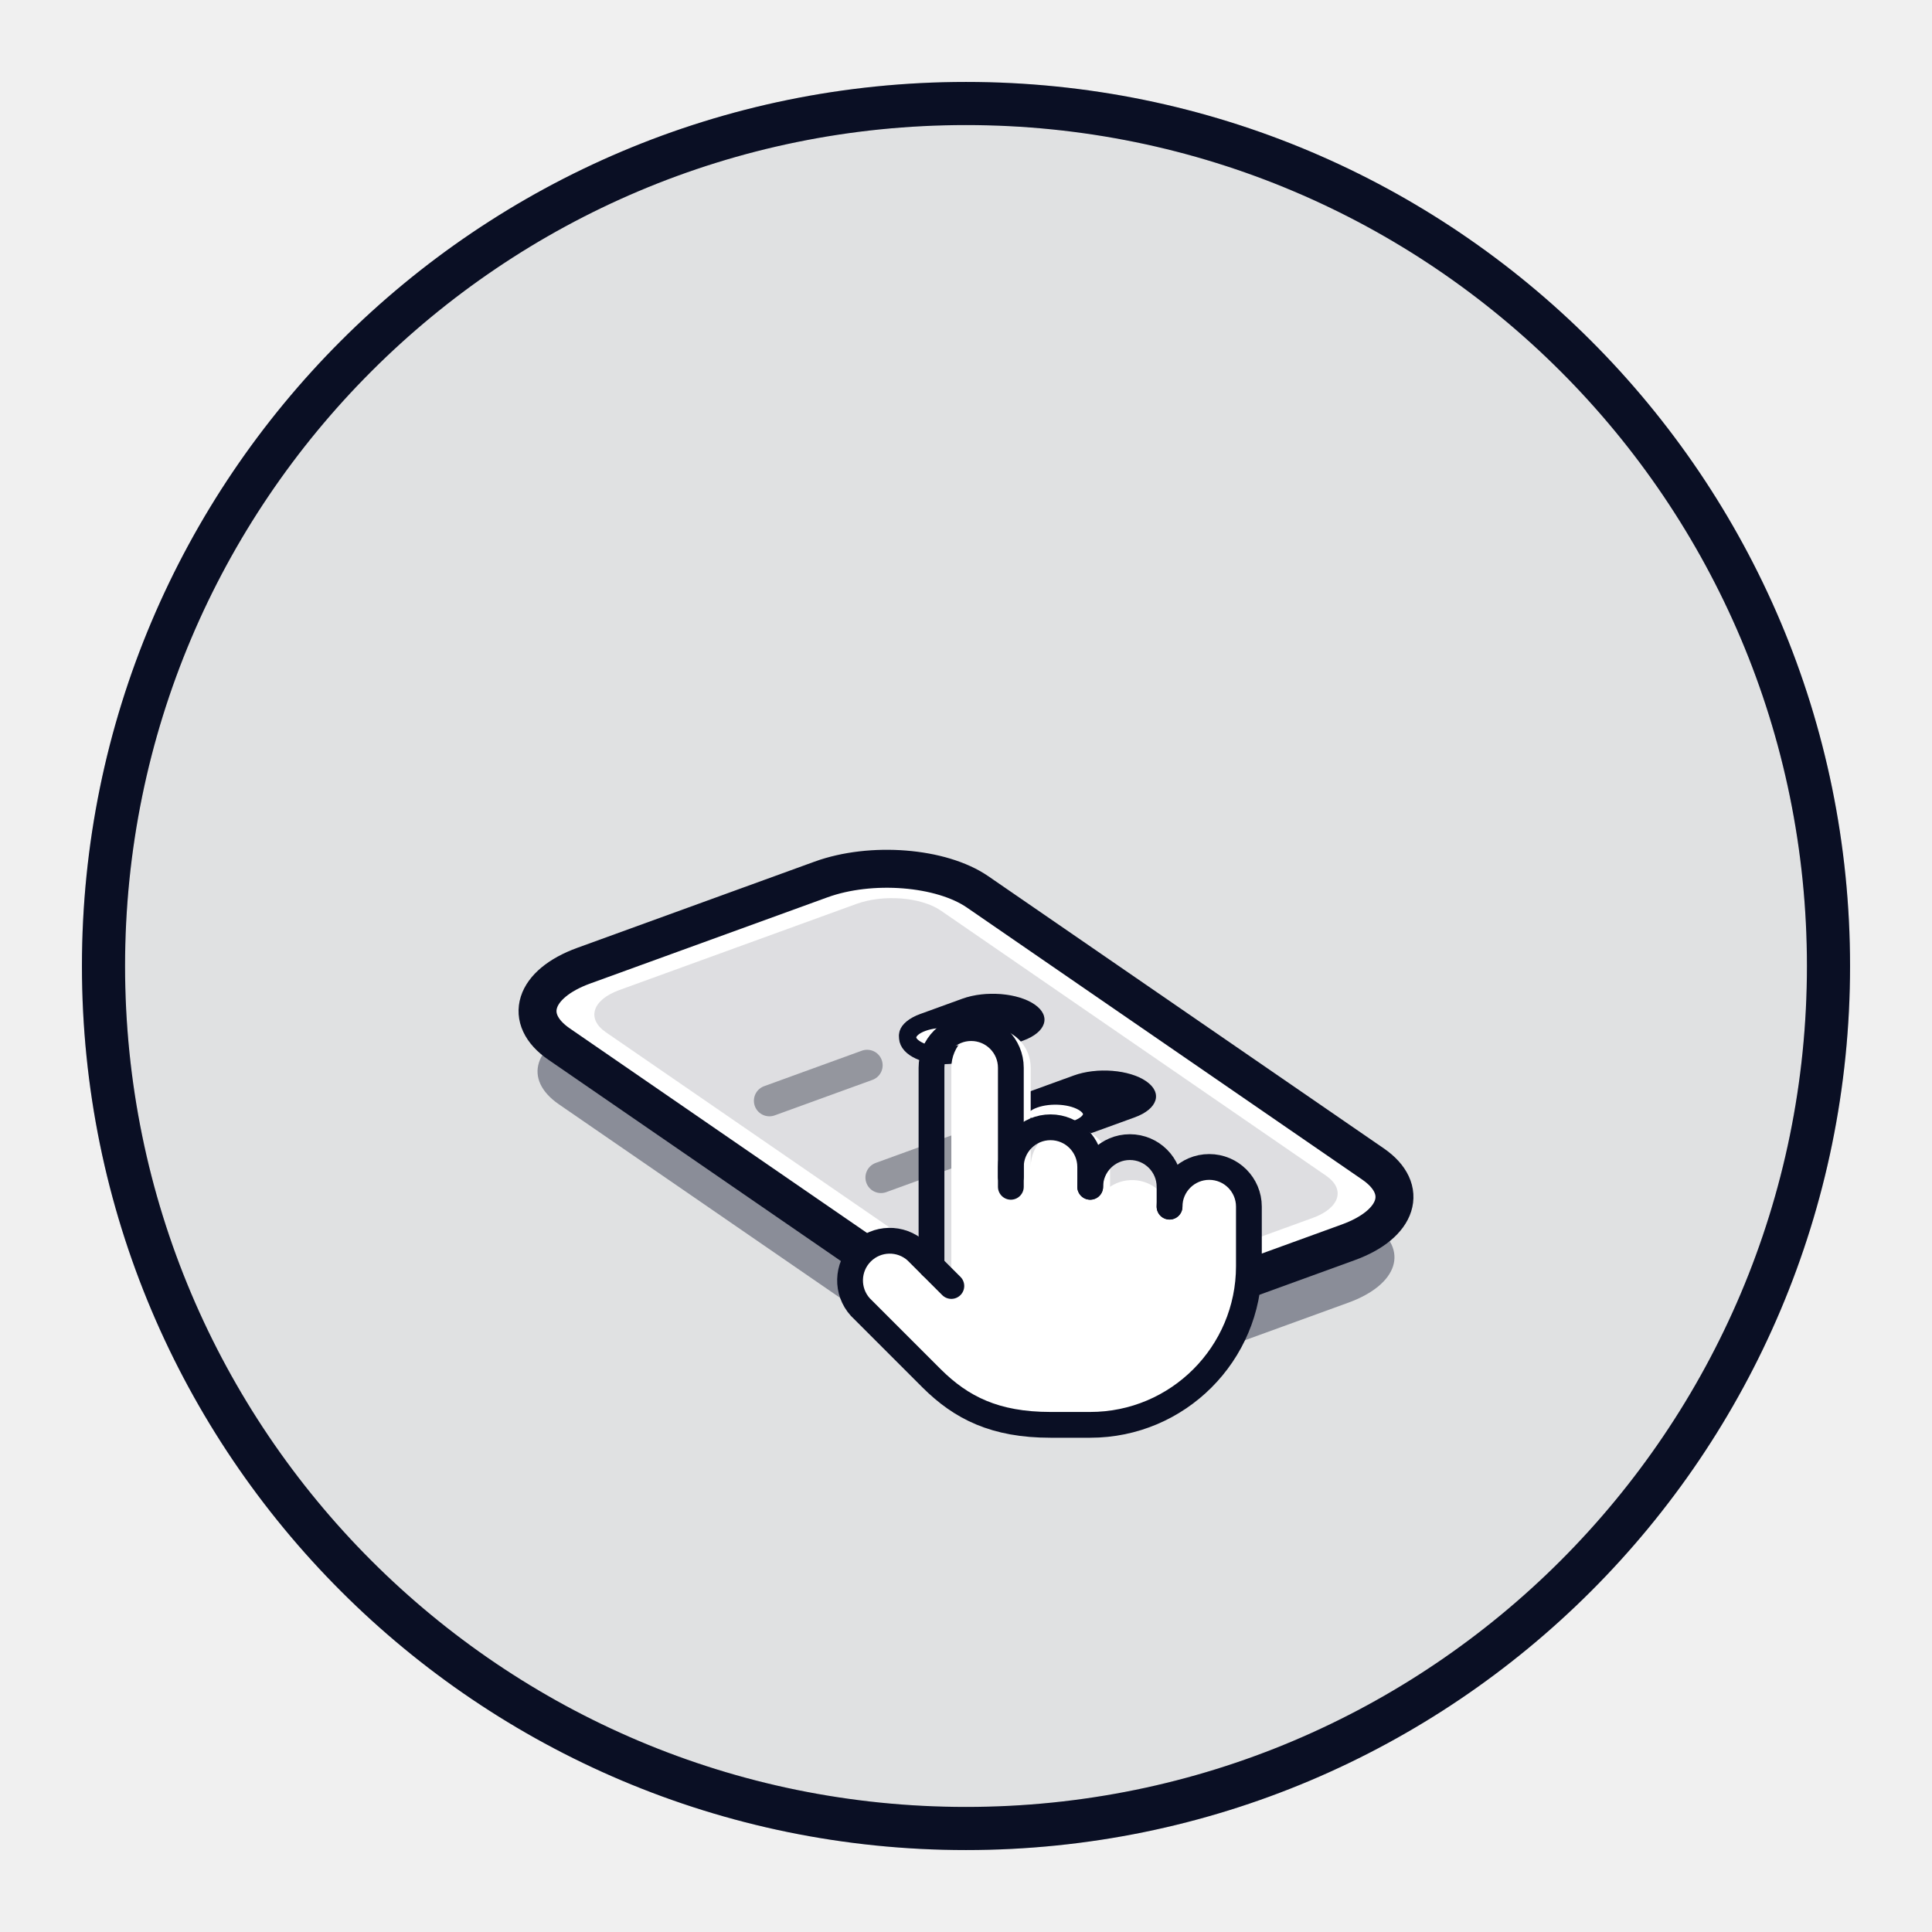
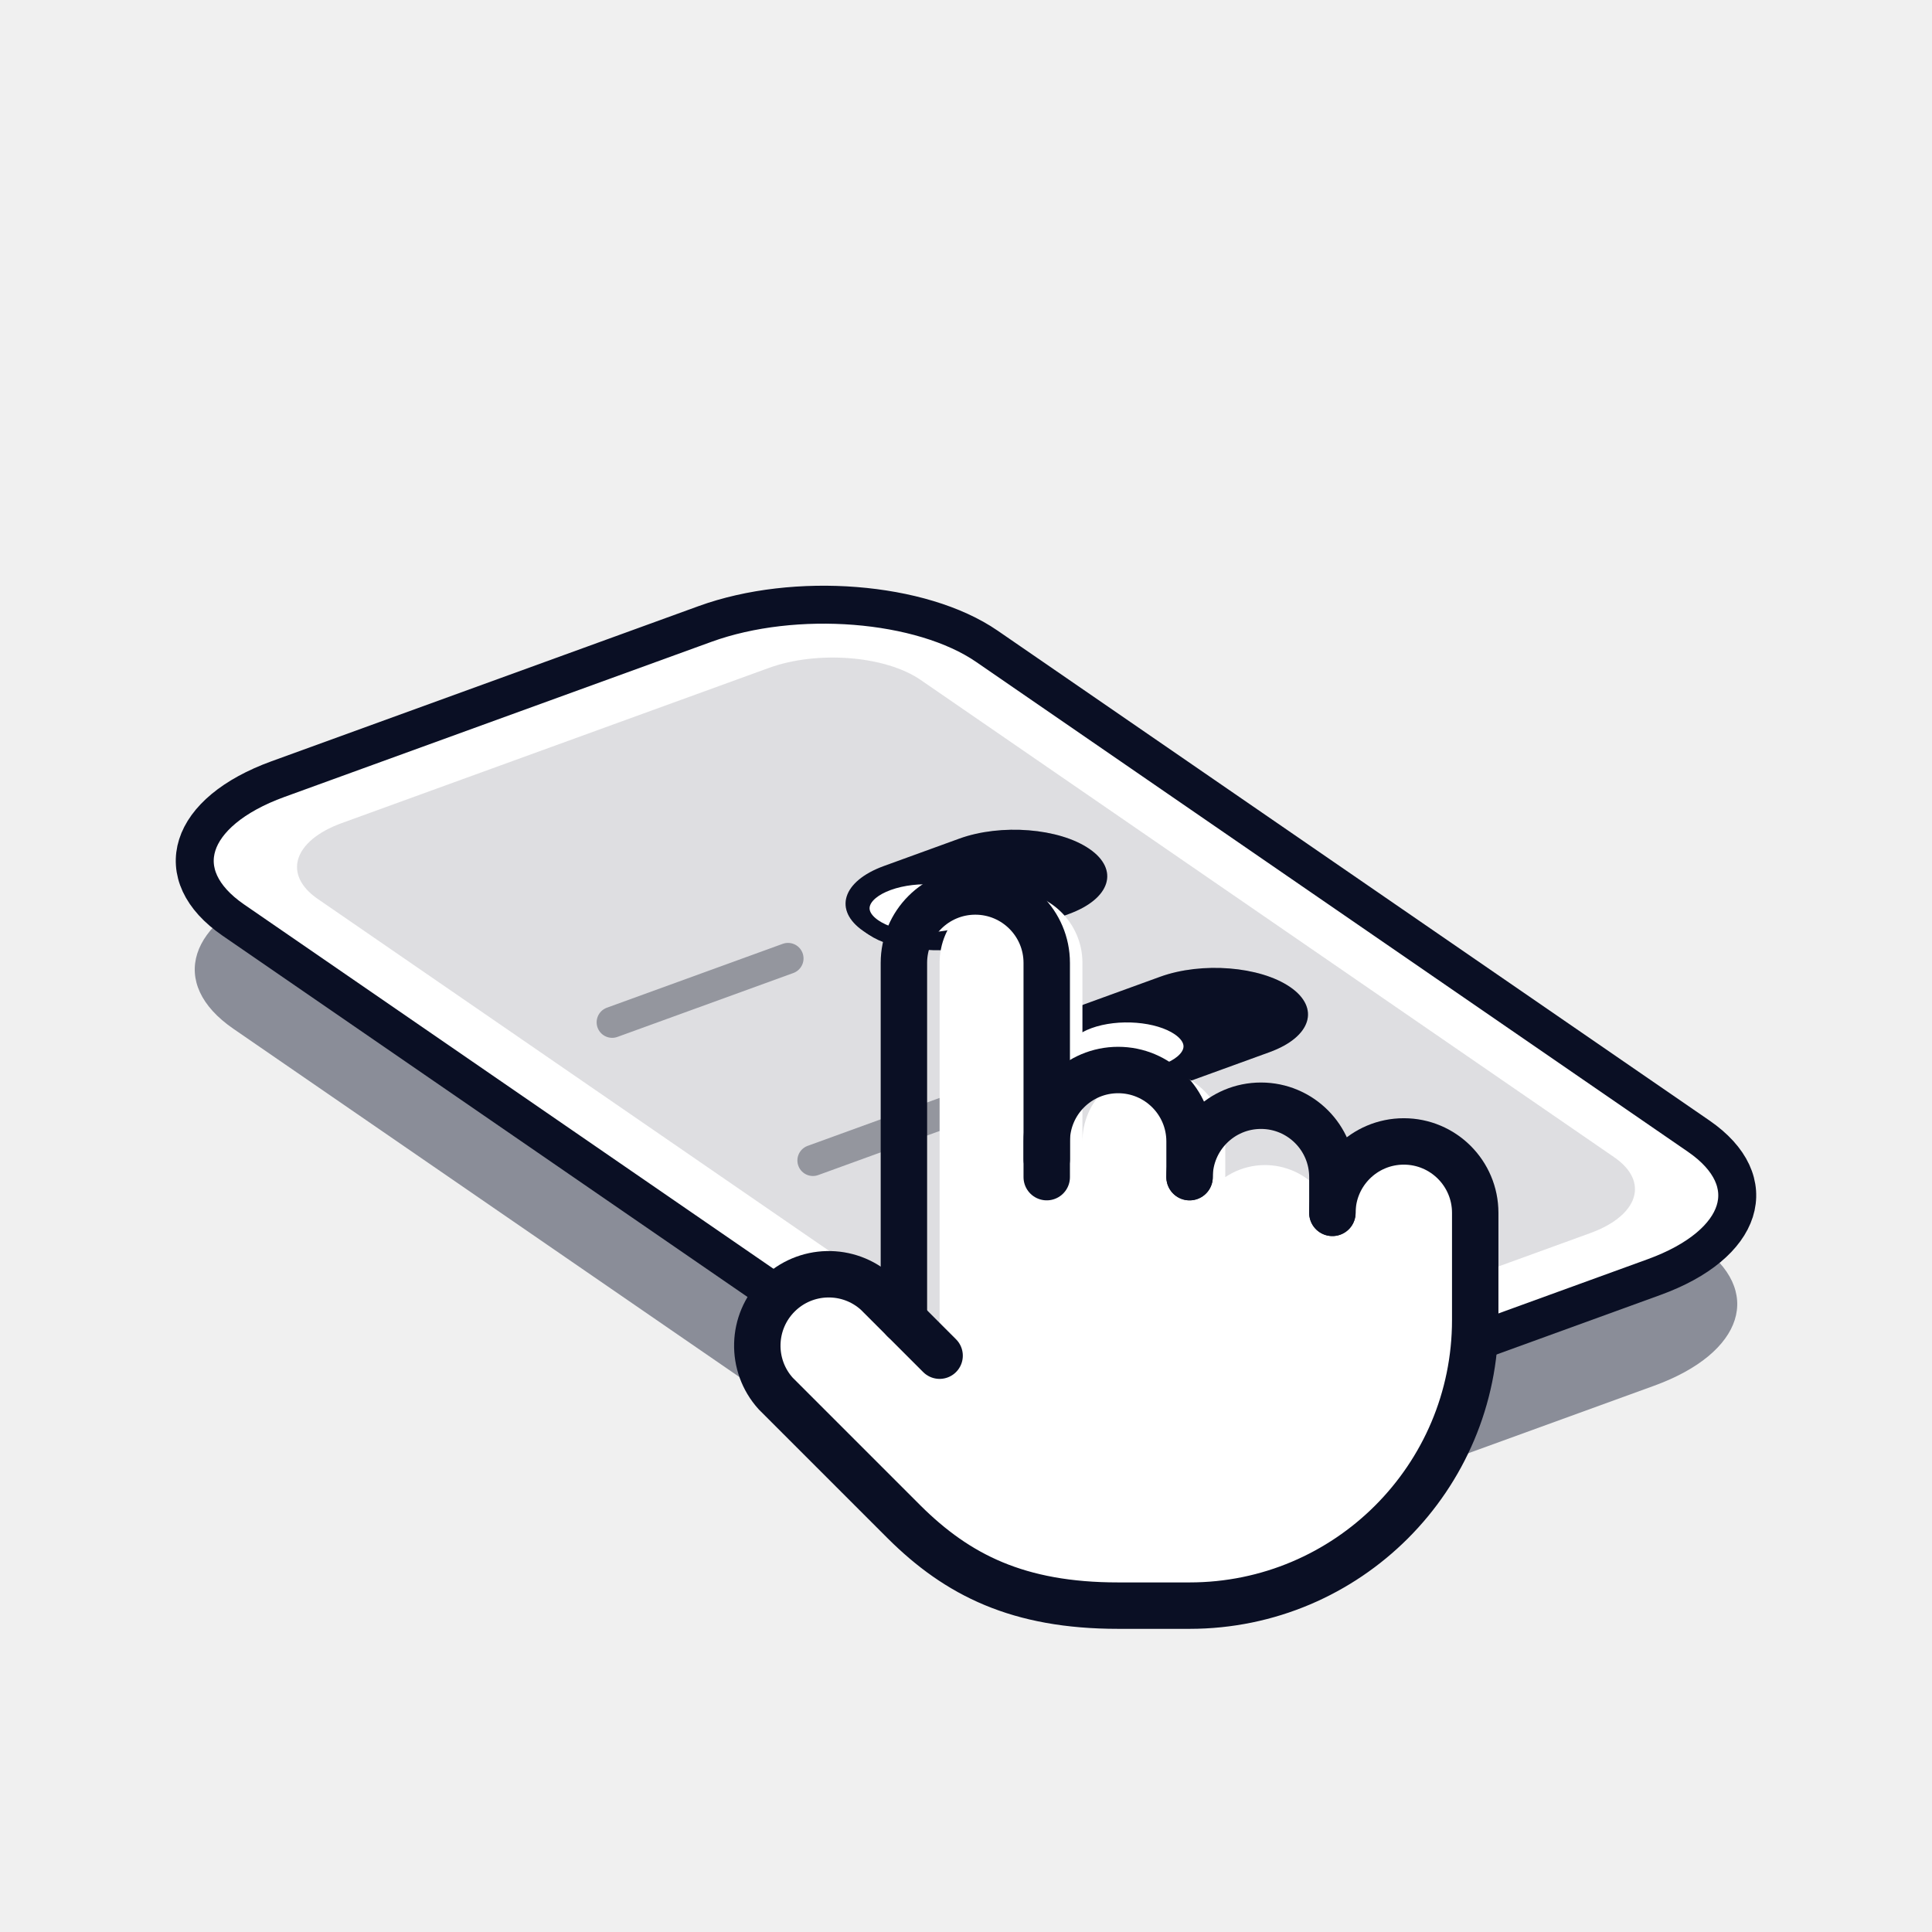
<svg xmlns="http://www.w3.org/2000/svg" width="112" height="112" viewBox="0 0 112 112" fill="none" overflow="visible">
  <defs>
    <clipPath id="es-scr">
      <rect x="-12" y="-22.5" width="24" height="45" rx="3.5" />
    </clipPath>
  </defs>
-   <circle cx="56" cy="56" r="50" fill="rgba(10,15,36,0.07)" />
-   <circle id="ring-track" class="es-track" cx="56" cy="56" r="50" stroke="rgba(10,15,36,0.12)" stroke-width="2.5" />
-   <circle id="ring-progress" class="es-ring" cx="56" cy="56" r="50" stroke="#0A0F24" stroke-width="2.5" stroke-linecap="round" />
-   <g id="phone-shadow" transform="translate(0 3.5) translate(56 64) scale(1 0.5) rotate(-36)">
-     <rect x="-15" y="-26" width="30" height="52" rx="6.5" fill="#8A8D98" />
-   </g>
-   <g id="phone" transform="translate(56 64) scale(1 0.5) rotate(-36)">
-     <rect x="-15" y="-26" width="30" height="52" rx="6.5" fill="#fff" stroke="#0A0F24" stroke-width="2.2" vector-effect="non-scaling-stroke" />
-     <g clip-path="url(#es-scr)">
-       <rect x="-12" y="-22.5" width="24" height="45" fill="rgba(10,15,36,0.04)" />
-       <rect id="screen-glow" class="es-glow" x="-12" y="-22.5" width="24" height="45" fill="rgba(10,15,36,0.10)" />
-       <g id="toggle-1">
-         <path d="M-9 -7h7" stroke="rgba(10,15,36,0.35)" stroke-width="1.8" stroke-linecap="round" vector-effect="non-scaling-stroke" />
-         <rect x="1" y="-10" width="9" height="6" rx="3" fill="rgba(10,15,36,0.14)" />
-         <rect class="es-fill1" x="1" y="-10" width="9" height="6" rx="3" fill="#0A0F24" />
-         <circle class="es-knob1" cx="3.5" cy="-7" r="2.1" fill="#fff" stroke="#0A0F24" stroke-width="1" vector-effect="non-scaling-stroke" />
-       </g>
-       <g id="toggle-2">
-         <path d="M-9 4h7" stroke="rgba(10,15,36,0.35)" stroke-width="1.8" stroke-linecap="round" vector-effect="non-scaling-stroke" />
-         <rect x="1" y="1" width="9" height="6" rx="3" fill="rgba(10,15,36,0.14)" />
-         <rect class="es-fill2" x="1" y="1" width="9" height="6" rx="3" fill="#0A0F24" />
-         <circle class="es-knob2" cx="3.5" cy="4" r="2.1" fill="#fff" stroke="#0A0F24" stroke-width="1" vector-effect="non-scaling-stroke" />
+   <g id="hero" transform="translate(56 56) scale(1.8) translate(-56 -62)">
+     <g id="phone-shadow" transform="translate(0 3.5) translate(56 64) scale(1 0.5) rotate(-36)">
+       <rect x="-15" y="-26" width="30" height="52" rx="6.5" fill="#8A8D98" />
+     </g>
+     <g id="phone" transform="translate(56 64) scale(1 0.5) rotate(-36)">
+       <rect x="-15" y="-26" width="30" height="52" rx="6.5" fill="#fff" stroke="#0A0F24" stroke-width="2.2" vector-effect="non-scaling-stroke" />
+       <g clip-path="url(#es-scr)">
+         <rect x="-12" y="-22.5" width="24" height="45" fill="rgba(10,15,36,0.04)" />
+         <rect id="screen-glow" class="es-glow" x="-12" y="-22.5" width="24" height="45" fill="rgba(10,15,36,0.10)" />
+         <g id="toggle-1">
+           <path d="M-9 -7h7" stroke="rgba(10,15,36,0.35)" stroke-width="1.8" stroke-linecap="round" vector-effect="non-scaling-stroke" />
+           <rect x="1" y="-10" width="9" height="6" rx="3" fill="rgba(10,15,36,0.14)" />
+           <rect class="es-fill1" x="1" y="-10" width="9" height="6" rx="3" fill="#0A0F24" />
+           <circle class="es-knob1" cx="3.5" cy="-7" r="2.1" fill="#fff" stroke="#0A0F24" stroke-width="1" vector-effect="non-scaling-stroke" />
+         </g>
+         <g id="toggle-2">
+           <path d="M-9 4h7" stroke="rgba(10,15,36,0.35)" stroke-width="1.8" stroke-linecap="round" vector-effect="non-scaling-stroke" />
+           <rect x="1" y="1" width="9" height="6" rx="3" fill="rgba(10,15,36,0.14)" />
+           <rect class="es-fill2" x="1" y="1" width="9" height="6" rx="3" fill="#0A0F24" />
+           <circle class="es-knob2" cx="3.5" cy="4" r="2.1" fill="#fff" stroke="#0A0F24" stroke-width="1" vector-effect="non-scaling-stroke" />
+         </g>
      </g>
    </g>
-   </g>
-   <g class="es-finger">
-     <g transform="translate(47.1 57.3) scale(1.15)">
-       <path d="M18 11a2 2 0 1 1 4 0v3a8 8 0 0 1-8 8h-2c-2.8 0-4.5-.86-5.99-2.34l-3.6-3.6a2 2 0 0 1 2.83-2.82L7 15V4a2 2 0 0 1 4 0v5.5V9a2 2 0 0 1 4 0v1a2 2 0 0 1 3 1z" fill="#fff" />
-       <g stroke="#0A0F24" stroke-width="1.3" stroke-linecap="round" stroke-linejoin="round">
-         <path d="M18 11v-1a2 2 0 0 0-2-2a2 2 0 0 0-2 2" />
-         <path d="M14 10V9a2 2 0 0 0-2-2a2 2 0 0 0-2 2v1" />
-         <path d="M10 9.5V4a2 2 0 0 0-2-2a2 2 0 0 0-2 2v10" />
-         <path d="M18 11a2 2 0 1 1 4 0v3a8 8 0 0 1-8 8h-2c-2.8 0-4.5-.86-5.99-2.34l-3.6-3.6a2 2 0 0 1 2.83-2.82L7 15" />
+     <g class="es-finger">
+       <g transform="translate(47.1 57.3) scale(1.15)">
+         <path d="M18 11a2 2 0 1 1 4 0v3a8 8 0 0 1-8 8h-2c-2.8 0-4.5-.86-5.99-2.34l-3.6-3.6a2 2 0 0 1 2.83-2.82L7 15V4a2 2 0 0 1 4 0v5.5V9a2 2 0 0 1 4 0v1a2 2 0 0 1 3 1z" fill="#fff" />
+         <g stroke="#0A0F24" stroke-width="1.3" stroke-linecap="round" stroke-linejoin="round">
+           <path d="M18 11v-1a2 2 0 0 0-2-2a2 2 0 0 0-2 2" />
+           <path d="M14 10V9a2 2 0 0 0-2-2a2 2 0 0 0-2 2v1" />
+           <path d="M10 9.5V4a2 2 0 0 0-2-2a2 2 0 0 0-2 2v10" />
+           <path d="M18 11a2 2 0 1 1 4 0v3a8 8 0 0 1-8 8h-2c-2.8 0-4.5-.86-5.99-2.34l-3.6-3.6a2 2 0 0 1 2.83-2.82L7 15" />
+         </g>
      </g>
    </g>
  </g>
</svg>
